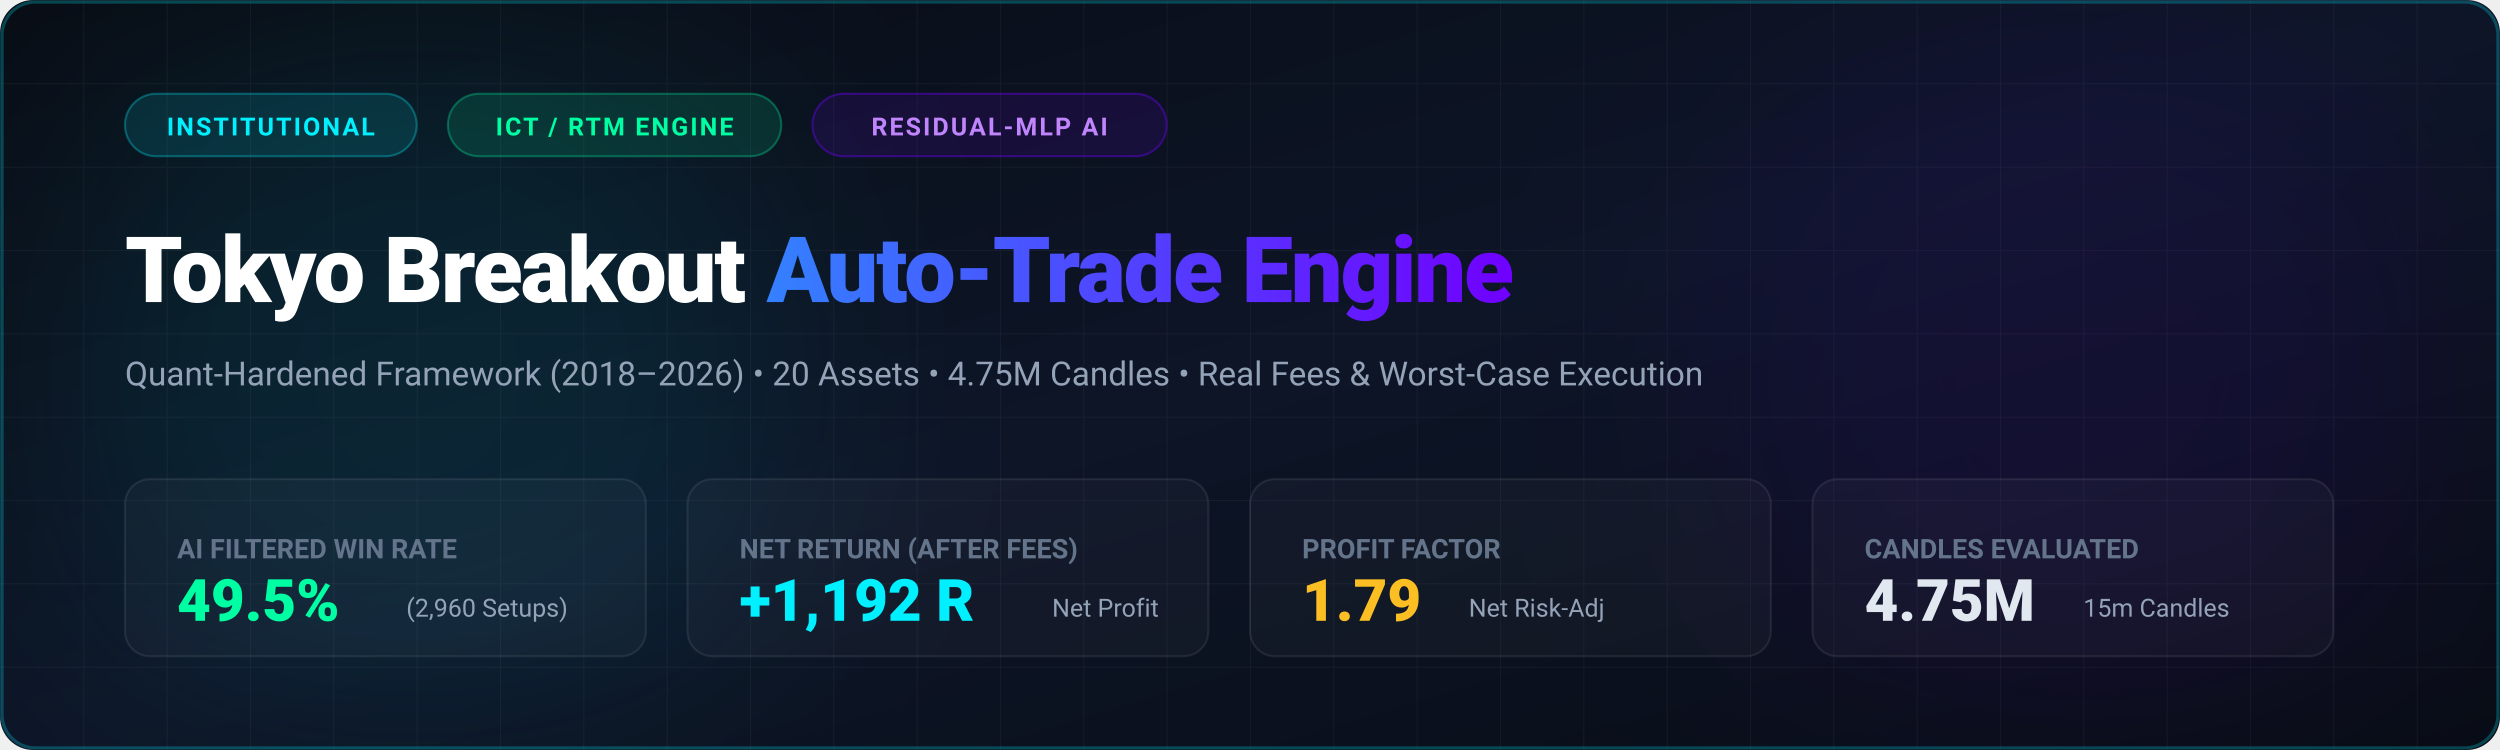
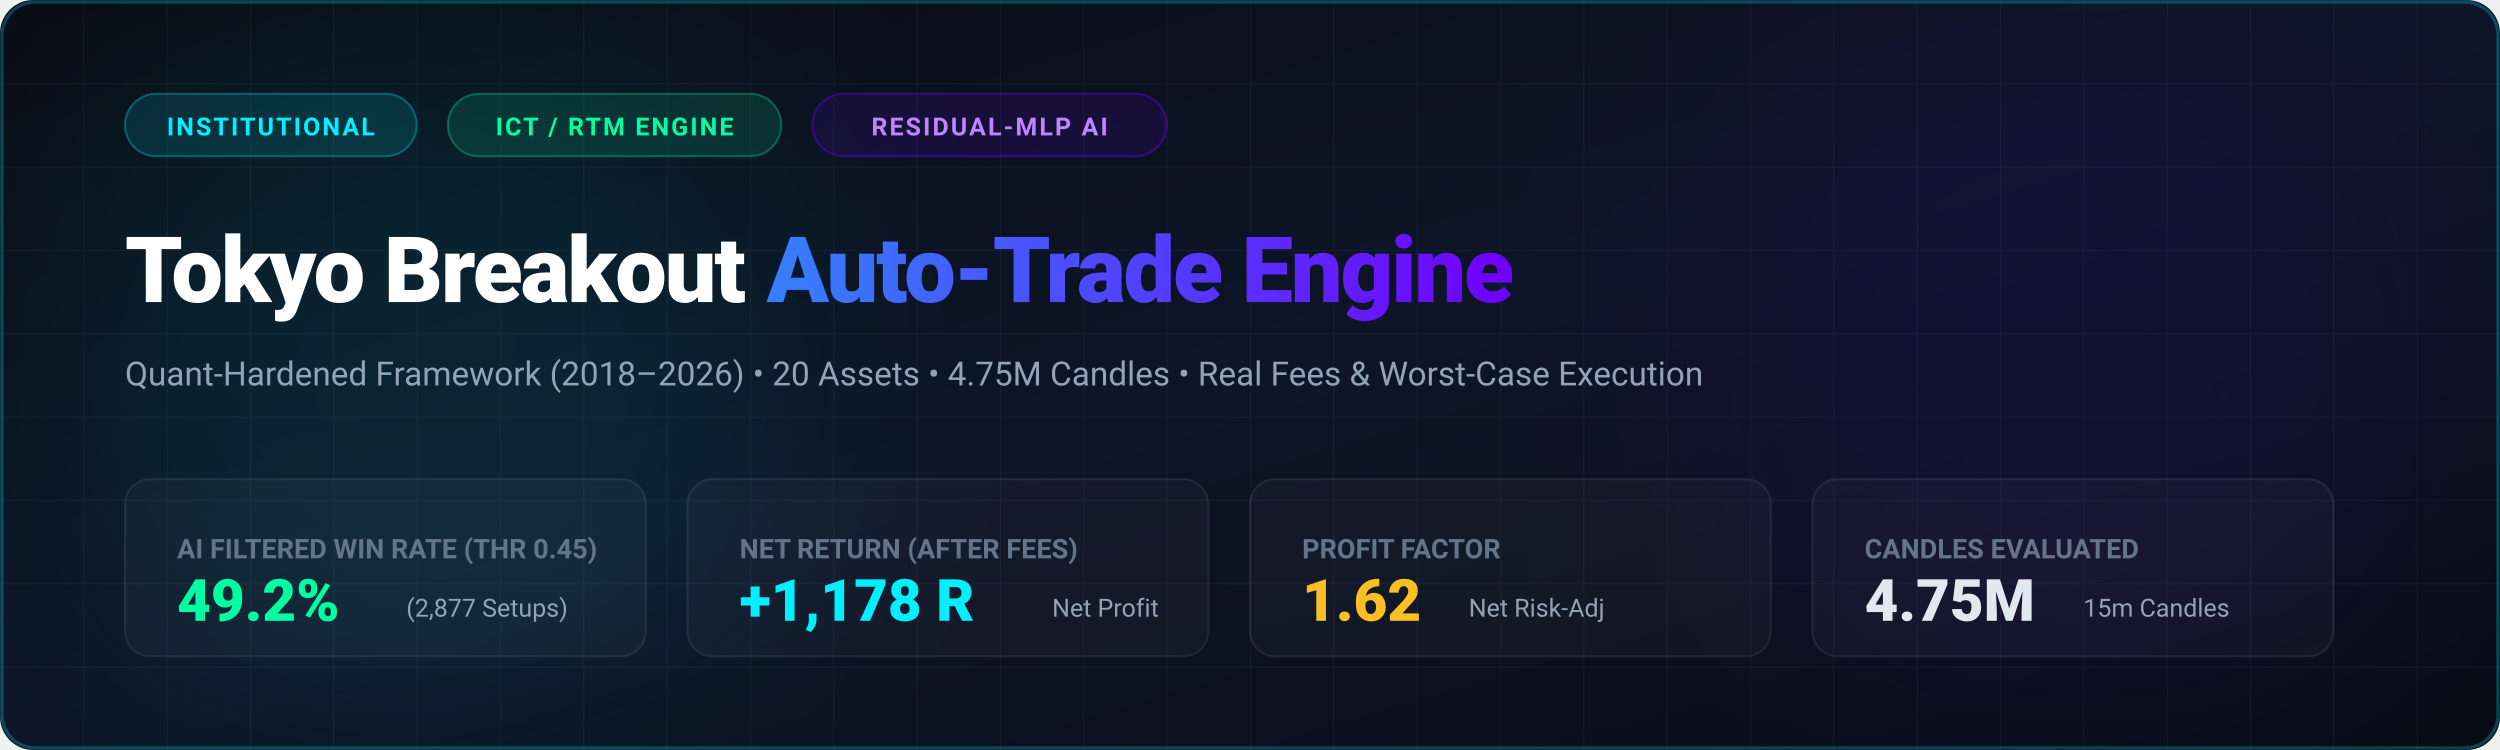
<svg xmlns="http://www.w3.org/2000/svg" viewBox="0 0 1200 360" width="100%" height="100%">
  <defs>
    <linearGradient id="bg-grad" x1="0%" y1="0%" x2="100%" y2="100%">
      <stop offset="0%" stop-color="#080C14" />
      <stop offset="50%" stop-color="#0D1527" />
      <stop offset="100%" stop-color="#080C14" />
    </linearGradient>
    <linearGradient id="accent-cyan" x1="0%" y1="0%" x2="100%" y2="0%">
      <stop offset="0%" stop-color="#00F0FF" />
      <stop offset="100%" stop-color="#7000FF" />
    </linearGradient>
    <pattern id="grid" width="40" height="40" patternUnits="userSpaceOnUse">
      <path d="M 40 0 L 0 0 0 40" fill="none" stroke="rgba(255, 255, 255, 0.04)" stroke-width="1" />
    </pattern>
  </defs>
  <rect width="1200" height="360" fill="url(#bg-grad)" rx="16" />
  <rect width="1200" height="360" fill="url(#grid)" rx="16" />
  <circle cx="200" cy="180" r="180" fill="#00F0FF" opacity="0.08" filter="blur(60px)" />
  <circle cx="1000" cy="180" r="180" fill="#7000FF" opacity="0.08" filter="blur(60px)" />
  <rect width="1198" height="358" x="1" y="1" fill="none" stroke="rgba(0, 240, 255, 0.25)" stroke-width="1.5" rx="16" />
  <g transform="translate(60, 45)">
    <rect width="140" height="30" rx="15" fill="rgba(0, 240, 255, 0.12)" stroke="rgba(0, 240, 255, 0.3)" />
    <text x="70" y="20" fill="#00F0FF" font-family="-apple-system, BlinkMacSystemFont, 'Segoe UI', Roboto, sans-serif" font-size="12" font-weight="700" text-anchor="middle" letter-spacing="1">INSTITUTIONAL</text>
    <rect x="155" width="160" height="30" rx="15" fill="rgba(0, 255, 163, 0.12)" stroke="rgba(0, 255, 163, 0.3)" />
    <text x="235" y="20" fill="#00FFA3" font-family="-apple-system, BlinkMacSystemFont, 'Segoe UI', Roboto, sans-serif" font-size="12" font-weight="700" text-anchor="middle" letter-spacing="1">ICT / RTM ENGINE</text>
    <rect x="330" width="170" height="30" rx="15" fill="rgba(112, 0, 255, 0.12)" stroke="rgba(112, 0, 255, 0.4)" />
    <text x="415" y="20" fill="#C084FC" font-family="-apple-system, BlinkMacSystemFont, 'Segoe UI', Roboto, sans-serif" font-size="12" font-weight="700" text-anchor="middle" letter-spacing="1">RESIDUAL-MLP AI</text>
  </g>
  <text x="60" y="145" fill="#FFFFFF" font-family="-apple-system, BlinkMacSystemFont, 'Segoe UI', Roboto, sans-serif" font-size="44" font-weight="900" letter-spacing="-1">
    Tokyo Breakout <tspan fill="url(#accent-cyan)">Auto-Trade Engine</tspan>
  </text>
  <text x="60" y="185" fill="#94A3B8" font-family="-apple-system, BlinkMacSystemFont, 'Segoe UI', Roboto, sans-serif" font-size="16" font-weight="400">
    Quant-Hardened Framework (2018–2026) • 20 Assets • 4.75M Candles • Real Fees &amp; Worst-Case Execution
  </text>
  <g transform="translate(60, 230)">
    <rect width="250" height="85" rx="12" fill="rgba(255, 255, 255, 0.03)" stroke="rgba(255, 255, 255, 0.08)" />
-     <text x="25" y="38" fill="#64748B" font-family="-apple-system, BlinkMacSystemFont, 'Segoe UI', Roboto, sans-serif" font-size="13" font-weight="600">AI FILTERED WIN RATE</text>
-     <text x="25" y="68" fill="#00FFA3" font-family="-apple-system, BlinkMacSystemFont, 'Segoe UI', Roboto, sans-serif" font-size="28" font-weight="800">49.5%</text>
-     <text x="135" y="66" fill="#94A3B8" font-family="-apple-system, BlinkMacSystemFont, 'Segoe UI', Roboto, sans-serif" font-size="12">(2,960 Setups)</text>
+     <text x="25" y="38" fill="#64748B" font-family="-apple-system, BlinkMacSystemFont, 'Segoe UI', Roboto, sans-serif" font-size="13" font-weight="600">AI FILTERED WIN RATE (THR 0.45)</text>
+     <text x="25" y="68" fill="#00FFA3" font-family="-apple-system, BlinkMacSystemFont, 'Segoe UI', Roboto, sans-serif" font-size="28" font-weight="800">49.2%</text>
+     <text x="135" y="66" fill="#94A3B8" font-family="-apple-system, BlinkMacSystemFont, 'Segoe UI', Roboto, sans-serif" font-size="12">(2,877 Setups)</text>
    <rect x="270" width="250" height="85" rx="12" fill="rgba(255, 255, 255, 0.03)" stroke="rgba(255, 255, 255, 0.08)" />
    <text x="295" y="38" fill="#64748B" font-family="-apple-system, BlinkMacSystemFont, 'Segoe UI', Roboto, sans-serif" font-size="13" font-weight="600">NET RETURN (AFTER FEES)</text>
-     <text x="295" y="68" fill="#00F0FF" font-family="-apple-system, BlinkMacSystemFont, 'Segoe UI', Roboto, sans-serif" font-size="28" font-weight="800">+1,192 R</text>
+     <text x="295" y="68" fill="#00F0FF" font-family="-apple-system, BlinkMacSystemFont, 'Segoe UI', Roboto, sans-serif" font-size="28" font-weight="800">+1,178 R</text>
    <text x="445" y="66" fill="#94A3B8" font-family="-apple-system, BlinkMacSystemFont, 'Segoe UI', Roboto, sans-serif" font-size="12">Net Profit</text>
    <rect x="540" width="250" height="85" rx="12" fill="rgba(255, 255, 255, 0.03)" stroke="rgba(255, 255, 255, 0.08)" />
    <text x="565" y="38" fill="#64748B" font-family="-apple-system, BlinkMacSystemFont, 'Segoe UI', Roboto, sans-serif" font-size="13" font-weight="600">PROFIT FACTOR</text>
-     <text x="565" y="68" fill="#FBBF24" font-family="-apple-system, BlinkMacSystemFont, 'Segoe UI', Roboto, sans-serif" font-size="28" font-weight="800">1.79</text>
+     <text x="565" y="68" fill="#FBBF24" font-family="-apple-system, BlinkMacSystemFont, 'Segoe UI', Roboto, sans-serif" font-size="28" font-weight="800">1.62</text>
    <text x="645" y="66" fill="#94A3B8" font-family="-apple-system, BlinkMacSystemFont, 'Segoe UI', Roboto, sans-serif" font-size="12">Net Risk-Adj</text>
    <rect x="810" width="250" height="85" rx="12" fill="rgba(255, 255, 255, 0.03)" stroke="rgba(255, 255, 255, 0.08)" />
    <text x="835" y="38" fill="#64748B" font-family="-apple-system, BlinkMacSystemFont, 'Segoe UI', Roboto, sans-serif" font-size="13" font-weight="600">CANDLES EVALUATED</text>
    <text x="835" y="68" fill="#E2E8F0" font-family="-apple-system, BlinkMacSystemFont, 'Segoe UI', Roboto, sans-serif" font-size="28" font-weight="800">4.75M</text>
    <text x="940" y="66" fill="#94A3B8" font-family="-apple-system, BlinkMacSystemFont, 'Segoe UI', Roboto, sans-serif" font-size="12">15m Candles</text>
  </g>
</svg>
